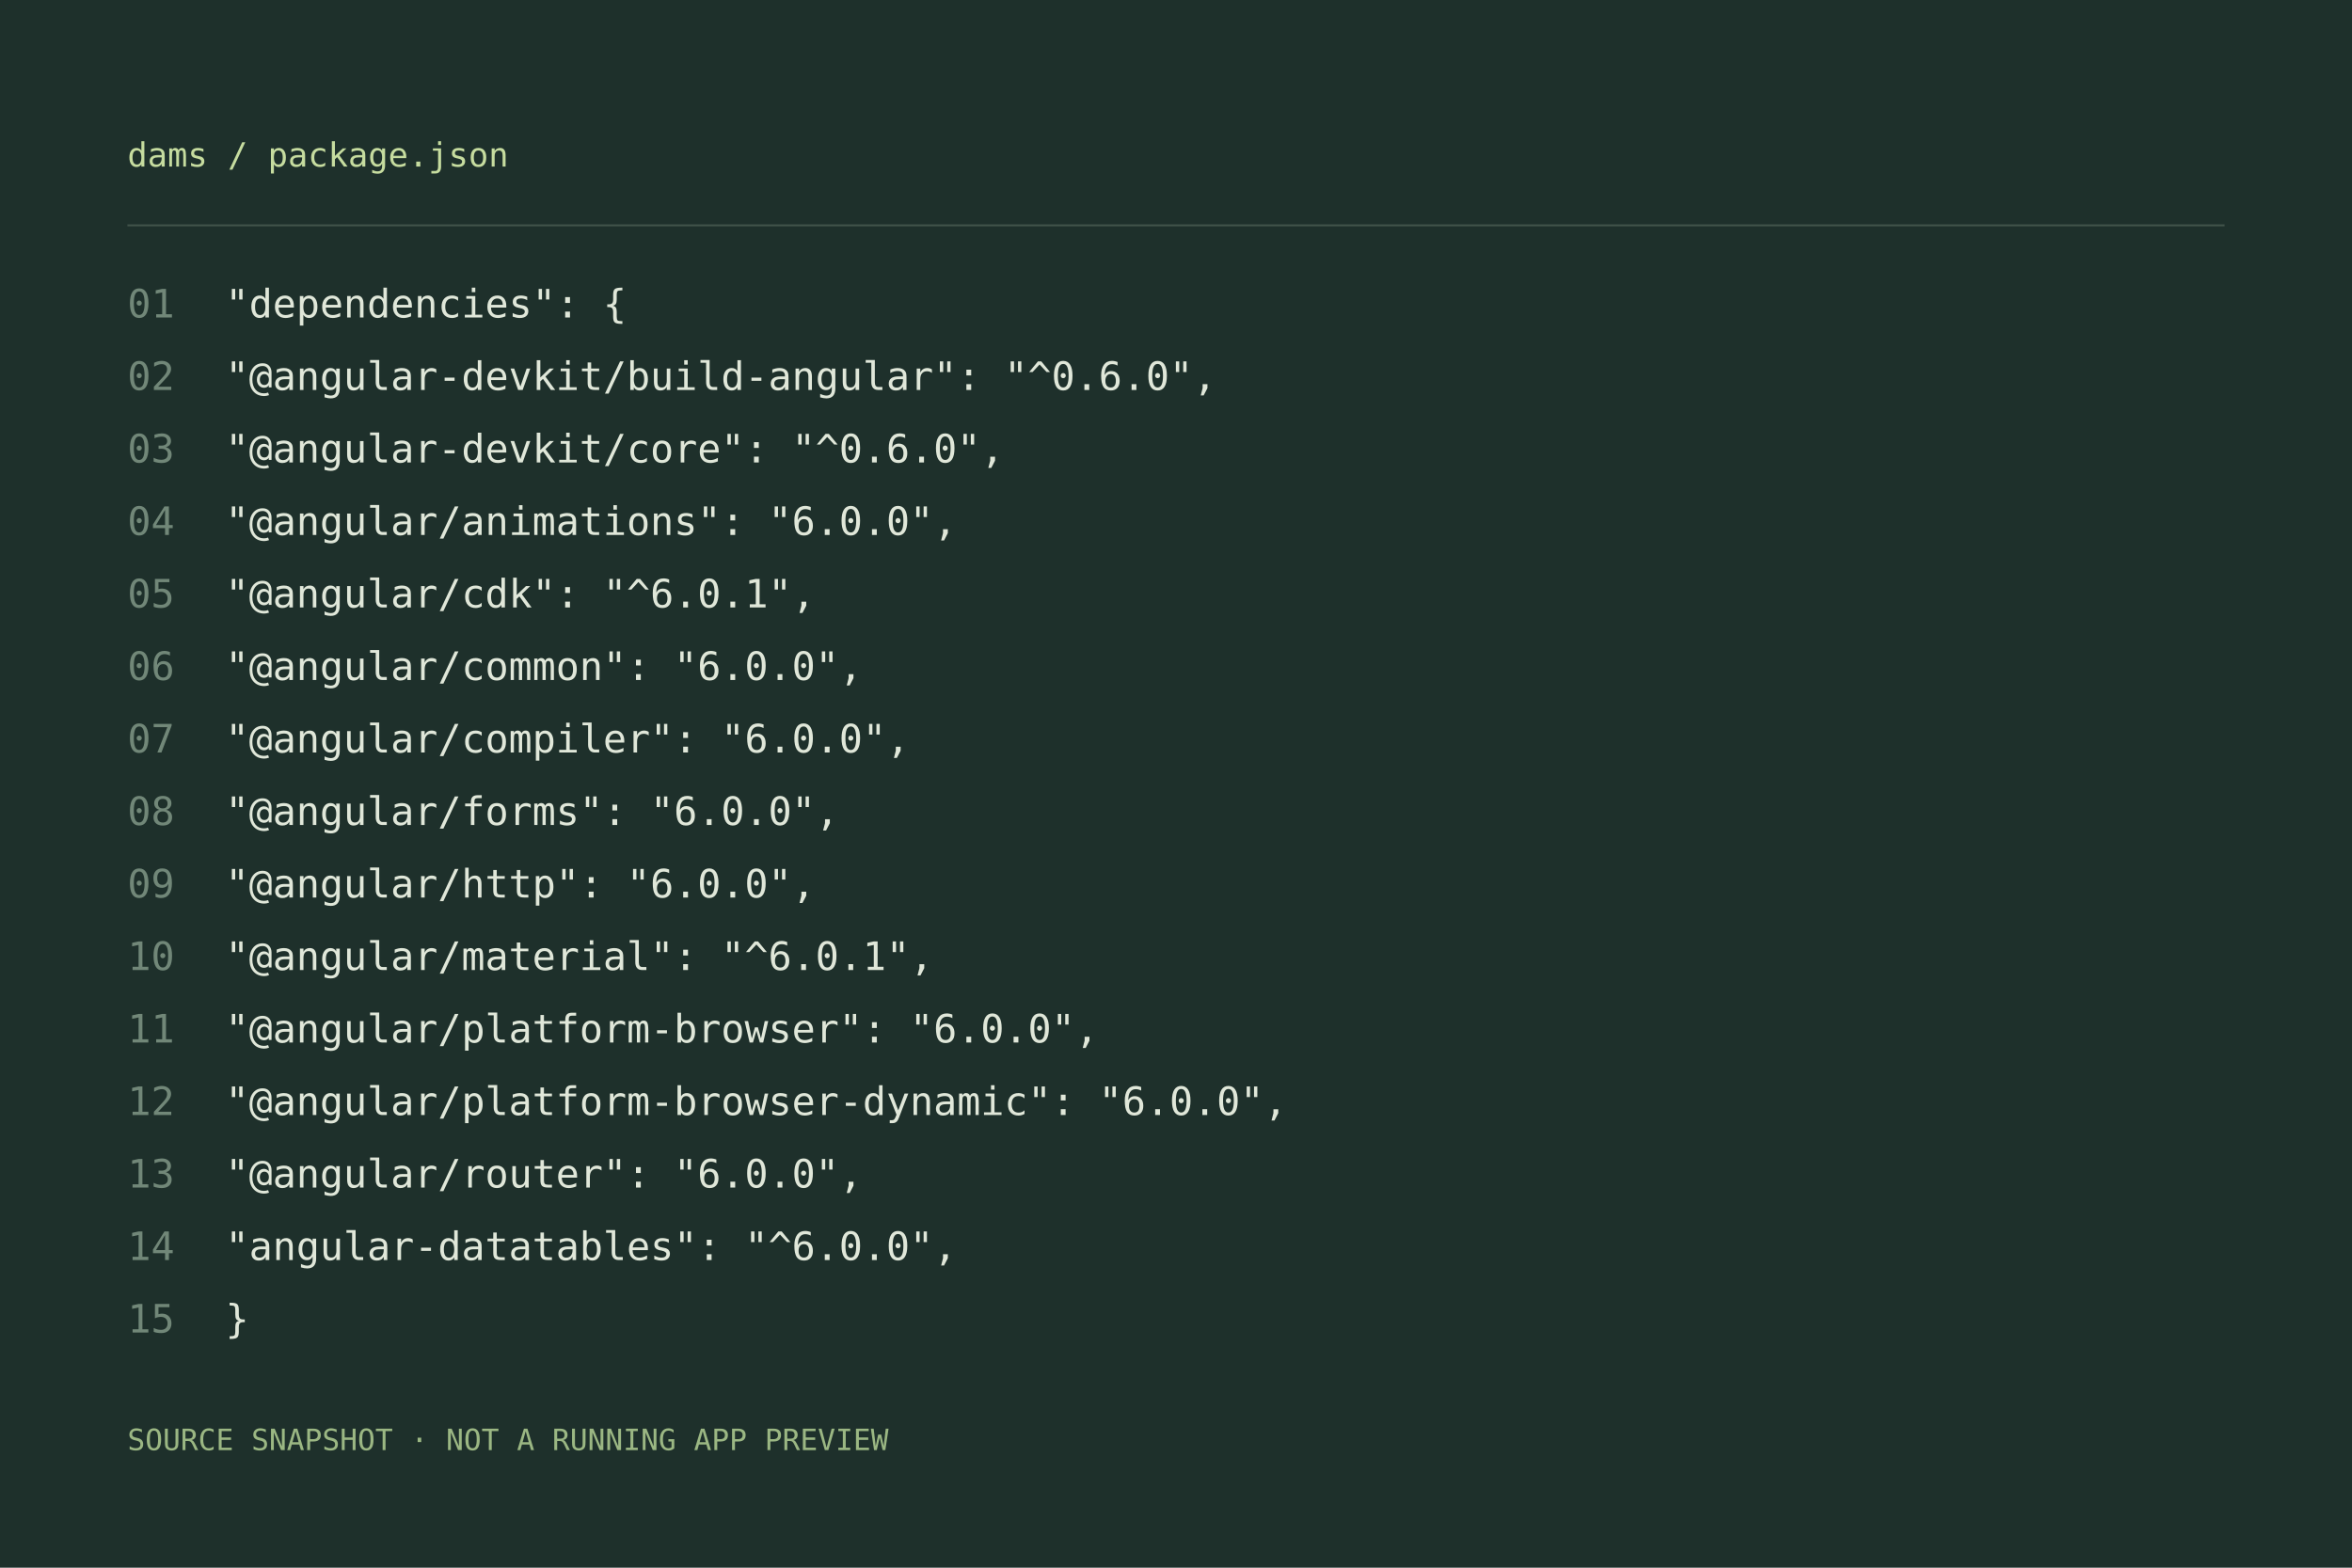
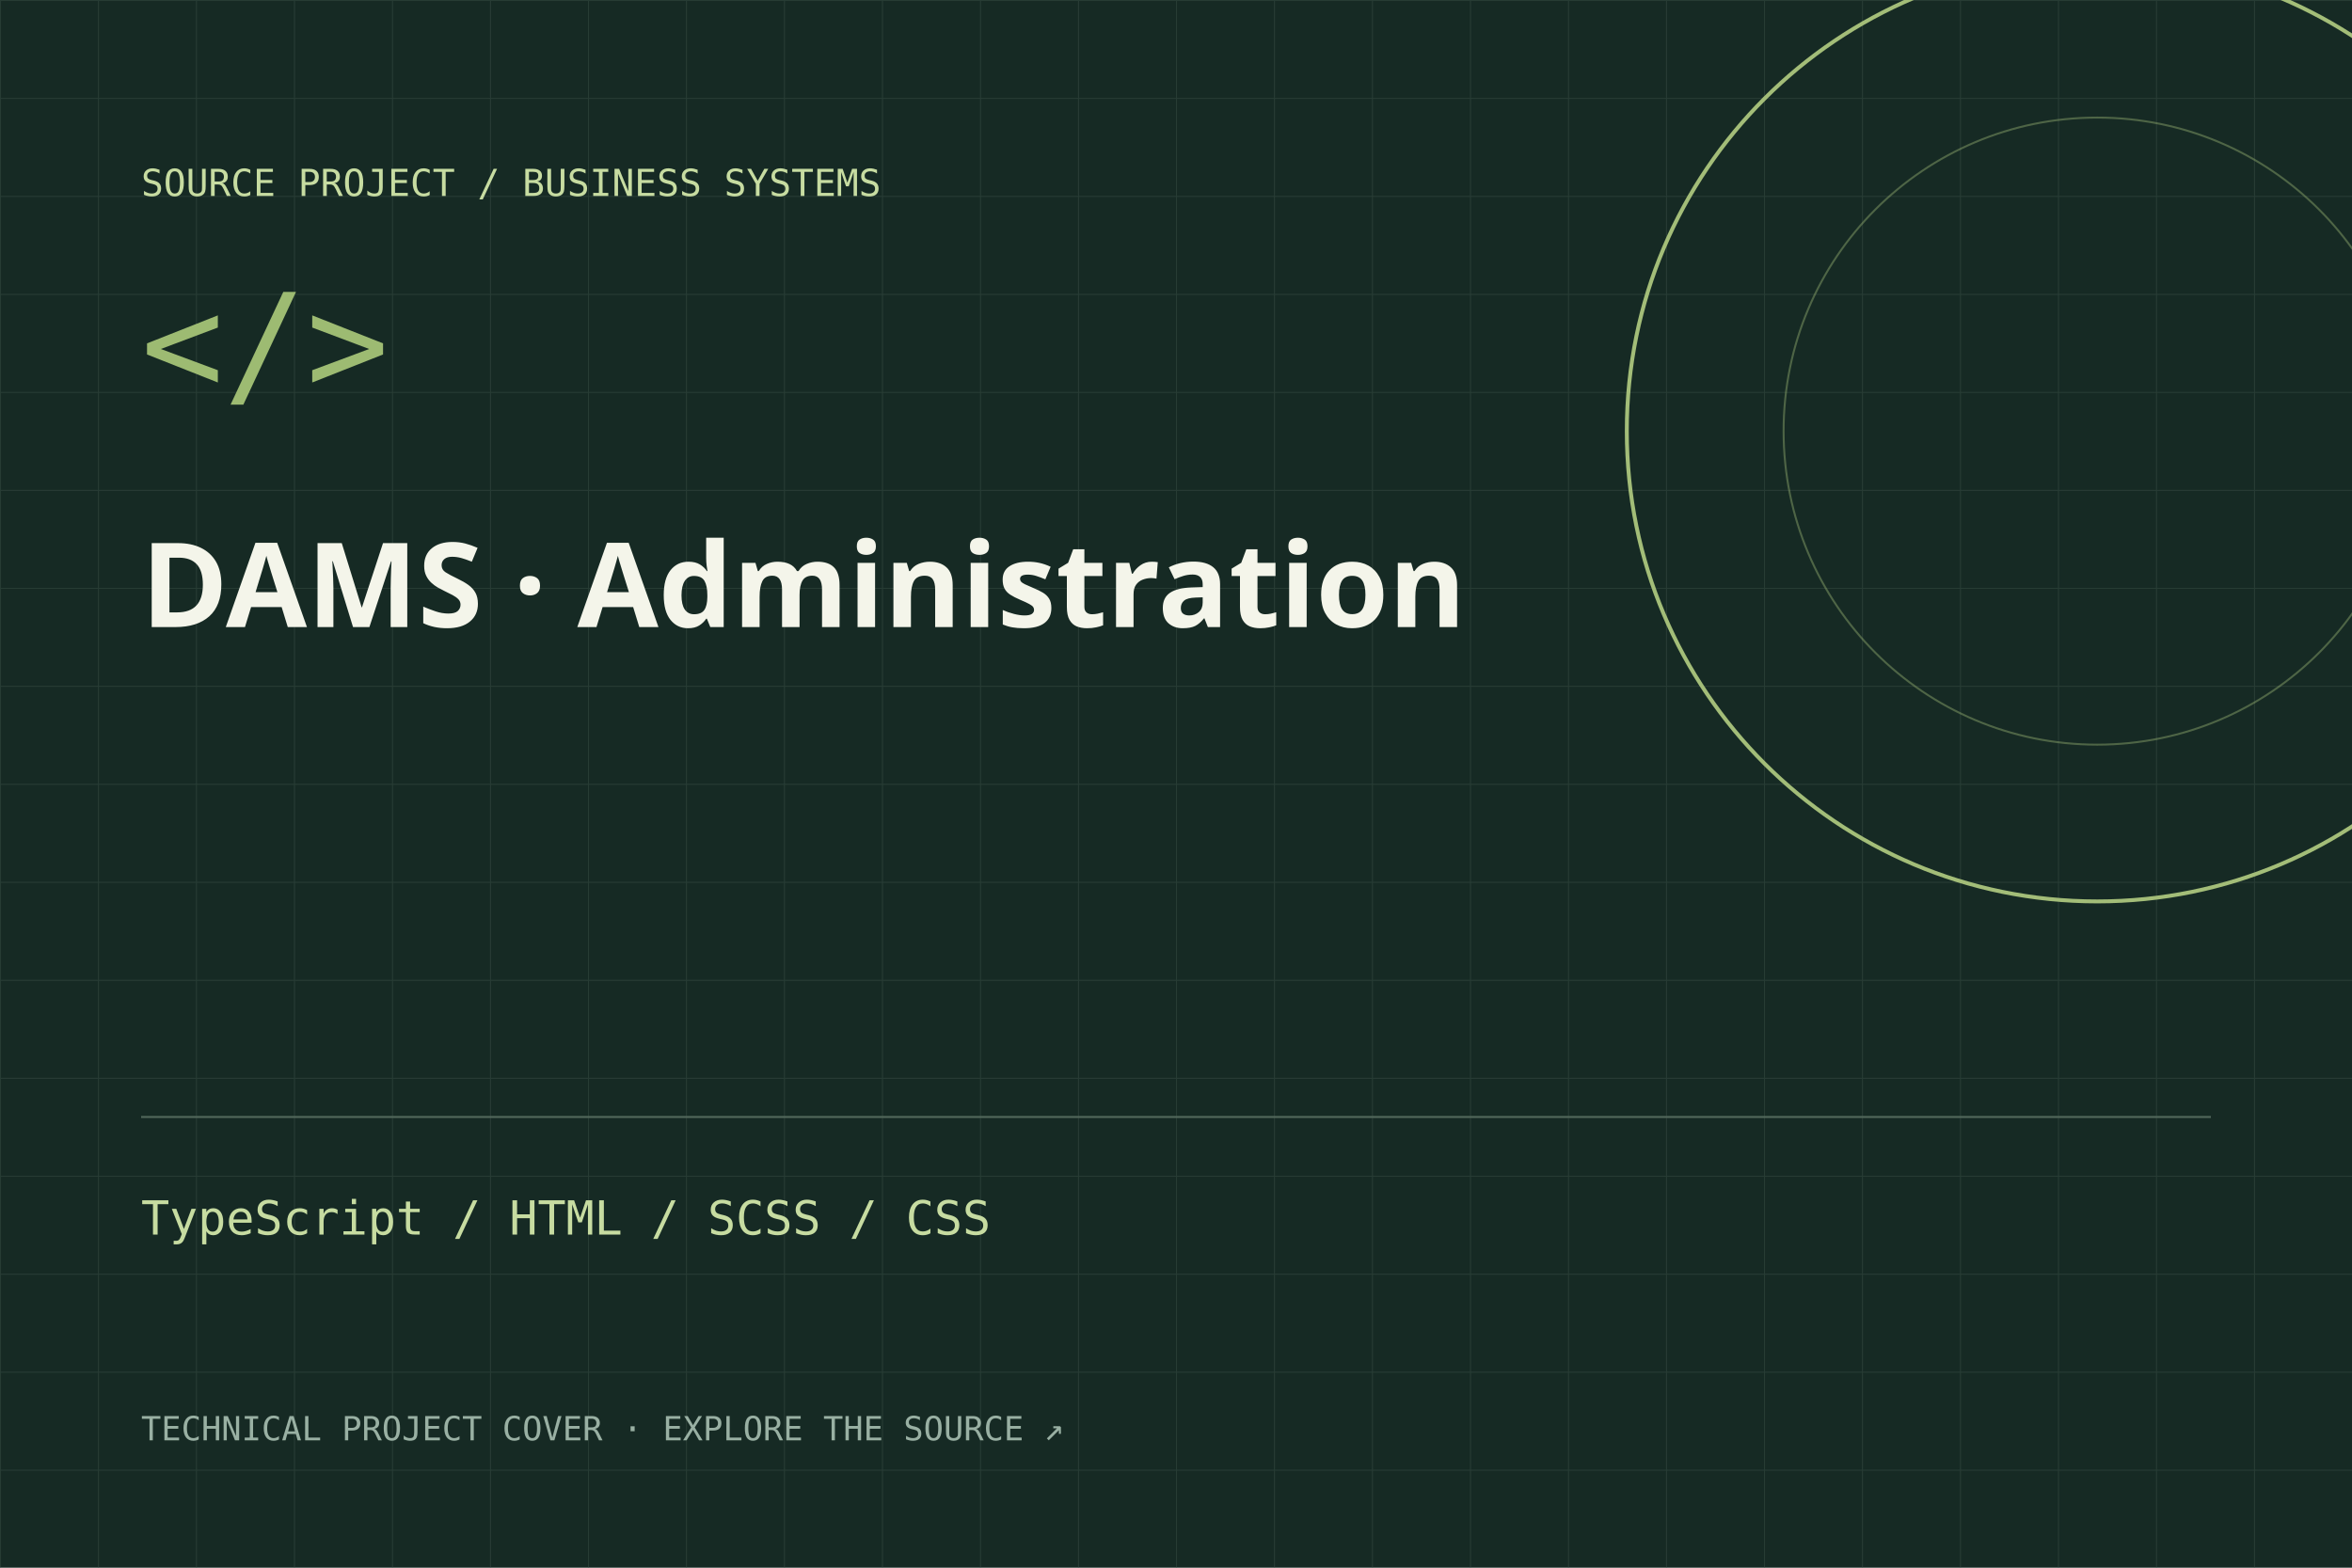
<svg xmlns="http://www.w3.org/2000/svg" width="1200" height="800" viewBox="0 0 1200 800">
-   <rect width="1200" height="800" fill="#1e302b" />
-   <text x="65" y="85" font-family="monospace" font-size="17" fill="#c6dc9f">dams / package.json</text>
-   <path d="M65 115H1135" stroke="#41534a" />
-   <text x="65" y="162" font-family="monospace" font-size="20" fill="#718778">01</text>
-   <text x="115" y="162" font-family="monospace" font-size="20" fill="#e0e7d9">"dependencies": {</text>
-   <text x="65" y="199" font-family="monospace" font-size="20" fill="#718778">02</text>
-   <text x="115" y="199" font-family="monospace" font-size="20" fill="#e0e7d9">  "@angular-devkit/build-angular": "^0.6.0",</text>
-   <text x="65" y="236" font-family="monospace" font-size="20" fill="#718778">03</text>
-   <text x="115" y="236" font-family="monospace" font-size="20" fill="#e0e7d9">  "@angular-devkit/core": "^0.6.0",</text>
-   <text x="65" y="273" font-family="monospace" font-size="20" fill="#718778">04</text>
-   <text x="115" y="273" font-family="monospace" font-size="20" fill="#e0e7d9">  "@angular/animations": "6.0.0",</text>
-   <text x="65" y="310" font-family="monospace" font-size="20" fill="#718778">05</text>
-   <text x="115" y="310" font-family="monospace" font-size="20" fill="#e0e7d9">  "@angular/cdk": "^6.0.1",</text>
-   <text x="65" y="347" font-family="monospace" font-size="20" fill="#718778">06</text>
-   <text x="115" y="347" font-family="monospace" font-size="20" fill="#e0e7d9">  "@angular/common": "6.0.0",</text>
-   <text x="65" y="384" font-family="monospace" font-size="20" fill="#718778">07</text>
-   <text x="115" y="384" font-family="monospace" font-size="20" fill="#e0e7d9">  "@angular/compiler": "6.0.0",</text>
-   <text x="65" y="421" font-family="monospace" font-size="20" fill="#718778">08</text>
-   <text x="115" y="421" font-family="monospace" font-size="20" fill="#e0e7d9">  "@angular/forms": "6.0.0",</text>
-   <text x="65" y="458" font-family="monospace" font-size="20" fill="#718778">09</text>
-   <text x="115" y="458" font-family="monospace" font-size="20" fill="#e0e7d9">  "@angular/http": "6.0.0",</text>
-   <text x="65" y="495" font-family="monospace" font-size="20" fill="#718778">10</text>
-   <text x="115" y="495" font-family="monospace" font-size="20" fill="#e0e7d9">  "@angular/material": "^6.0.1",</text>
-   <text x="65" y="532" font-family="monospace" font-size="20" fill="#718778">11</text>
-   <text x="115" y="532" font-family="monospace" font-size="20" fill="#e0e7d9">  "@angular/platform-browser": "6.0.0",</text>
-   <text x="65" y="569" font-family="monospace" font-size="20" fill="#718778">12</text>
-   <text x="115" y="569" font-family="monospace" font-size="20" fill="#e0e7d9">  "@angular/platform-browser-dynamic": "6.0.0",</text>
-   <text x="65" y="606" font-family="monospace" font-size="20" fill="#718778">13</text>
-   <text x="115" y="606" font-family="monospace" font-size="20" fill="#e0e7d9">  "@angular/router": "6.0.0",</text>
-   <text x="65" y="643" font-family="monospace" font-size="20" fill="#718778">14</text>
-   <text x="115" y="643" font-family="monospace" font-size="20" fill="#e0e7d9">  "angular-datatables": "^6.0.0",</text>
-   <text x="65" y="680" font-family="monospace" font-size="20" fill="#718778">15</text>
-   <text x="115" y="680" font-family="monospace" font-size="20" fill="#e0e7d9">}</text>
-   <text x="65" y="740" font-family="monospace" font-size="15" fill="#9bb783">SOURCE SNAPSHOT · NOT A RUNNING APP PREVIEW</text>
+   <defs>
+     <pattern id="grid" width="50" height="50" patternUnits="userSpaceOnUse">
+       <path d="M50 0H0V50" fill="none" stroke="#3c5148" stroke-width="1" />
+     </pattern>
+   </defs>
+   <rect width="1200" height="800" fill="#162a24" />
+   <rect width="1200" height="800" fill="url(#grid)" opacity=".45" />
+   <circle cx="1070" cy="220" r="240" fill="none" stroke="#a3bd78" stroke-width="2" />
+   <circle cx="1070" cy="220" r="160" fill="none" stroke="#a3bd78" opacity=".4" />
+   <text x="72" y="100" font-family="monospace" font-size="19" fill="#c7dca1">SOURCE PROJECT / BUSINESS SYSTEMS</text>
+   <text x="72" y="200" font-family="monospace" font-size="70" fill="#9dbb72">&lt;/&gt;</text>
+   <text x="72" y="320" font-family="sans-serif" font-size="60" font-weight="600" fill="#f4f5ea">DAMS · Administration</text>
+   <path d="M72 570H1128" stroke="#52685b" />
+   <text x="72" y="630" font-family="monospace" font-size="24" fill="#c7dca1">TypeScript / HTML / SCSS / CSS</text>
+   <text x="72" y="735" font-family="monospace" font-size="17" fill="#99b0a3">TECHNICAL PROJECT COVER · EXPLORE THE SOURCE ↗</text>
</svg>
